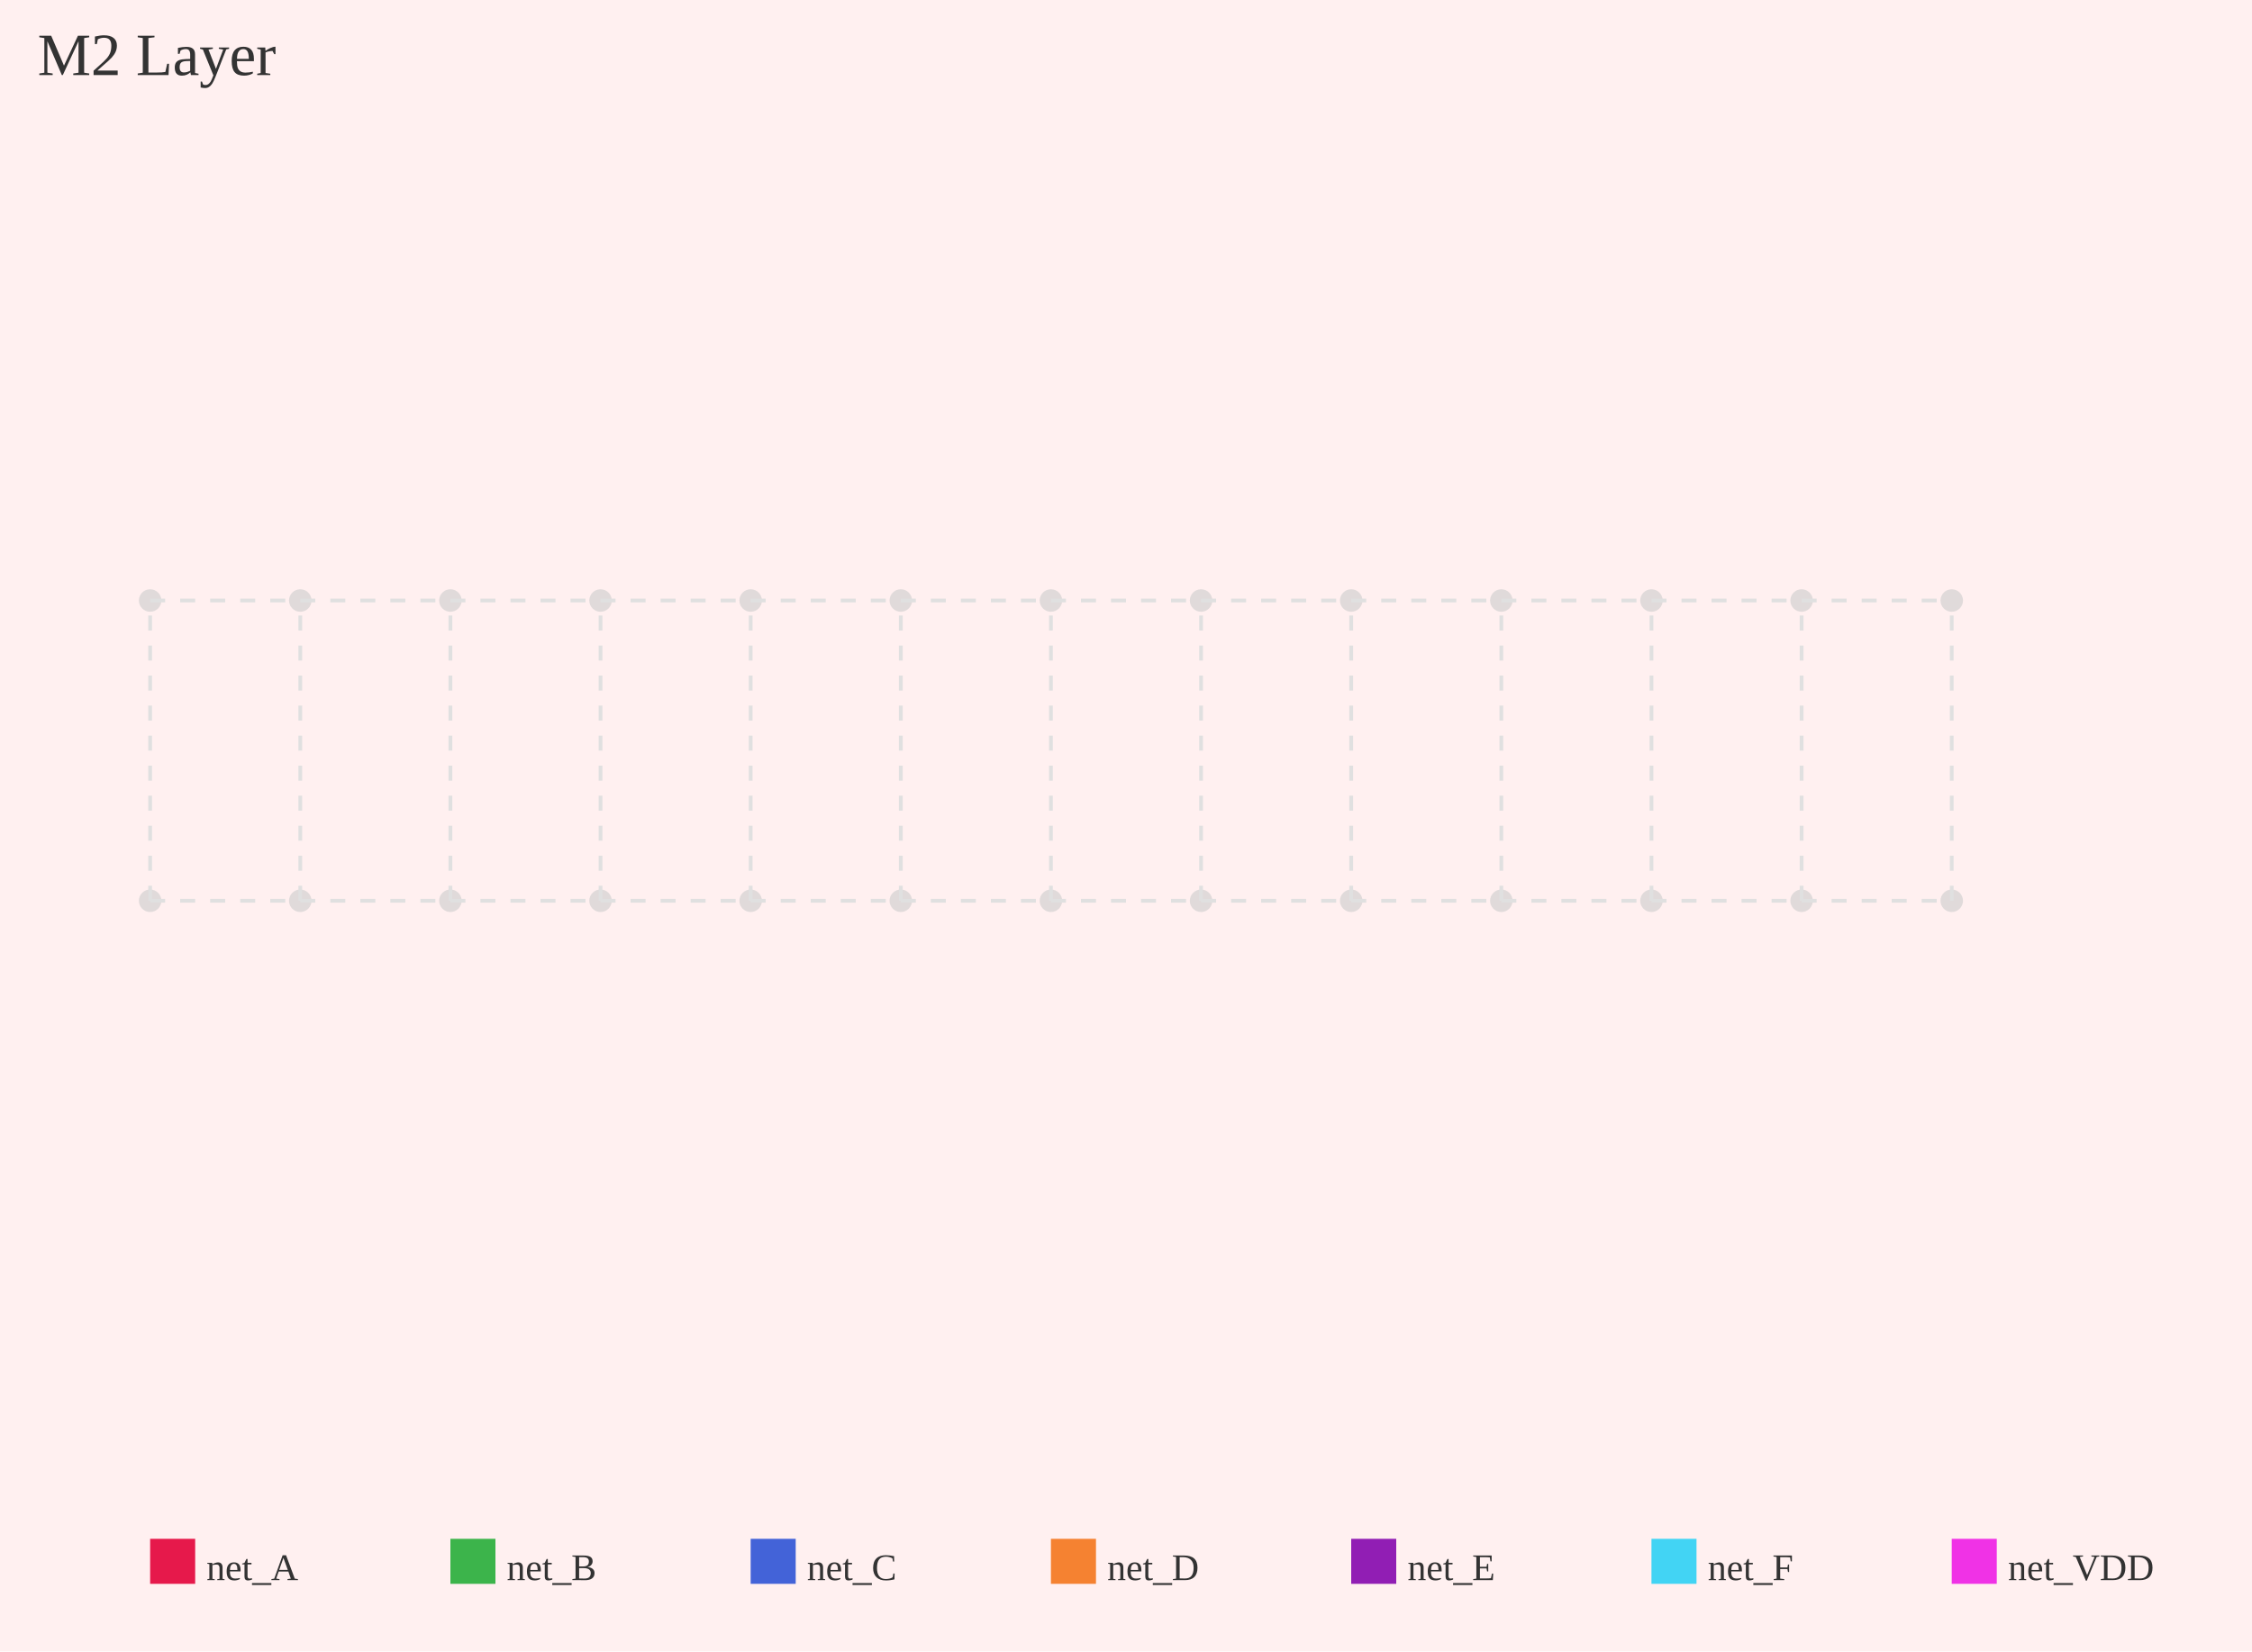
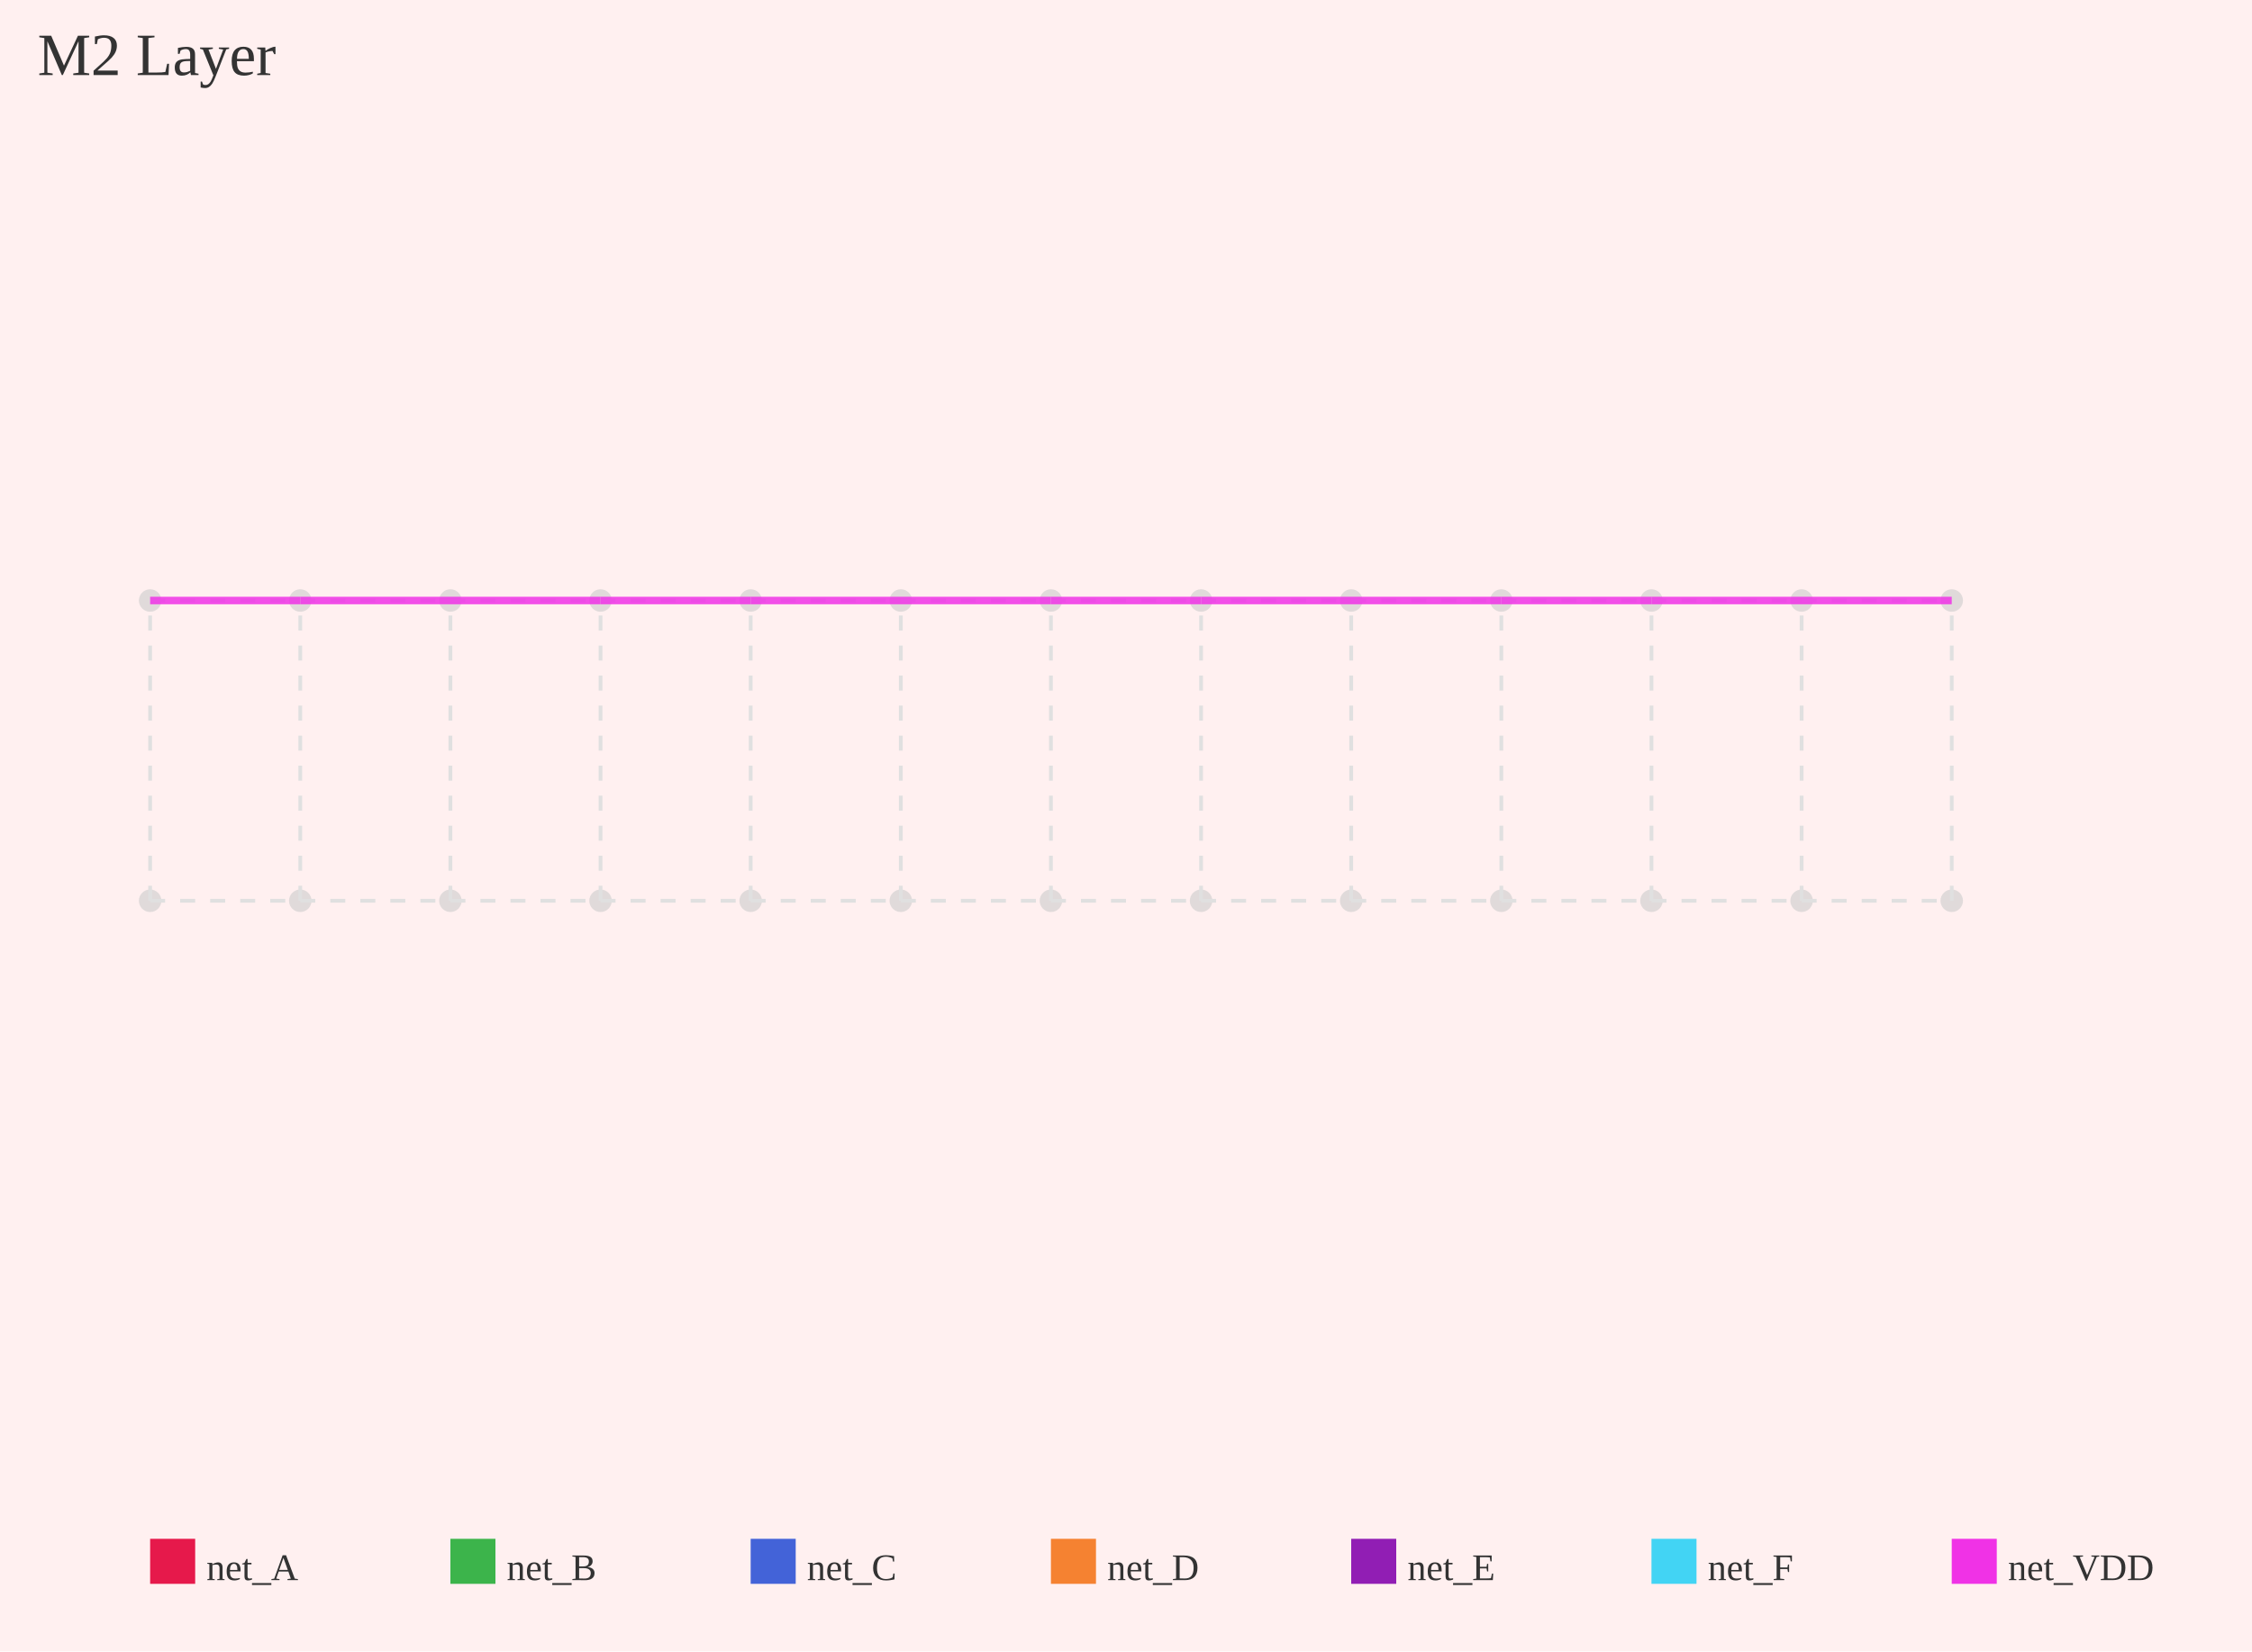
<svg xmlns="http://www.w3.org/2000/svg" width="600" height="440">
  <rect width="600" height="440" fill="#fff0f0" />
  <text x="10" y="20" font-size="16" fill="#333">M2 Layer</text>
  <circle cx="40" cy="240" r="3" fill="#cccccc" opacity="0.6" />
  <circle cx="40" cy="160" r="3" fill="#cccccc" opacity="0.6" />
  <circle cx="80" cy="240" r="3" fill="#cccccc" opacity="0.6" />
  <circle cx="80" cy="160" r="3" fill="#cccccc" opacity="0.6" />
  <circle cx="120" cy="240" r="3" fill="#cccccc" opacity="0.6" />
  <circle cx="120" cy="160" r="3" fill="#cccccc" opacity="0.6" />
  <circle cx="160" cy="240" r="3" fill="#cccccc" opacity="0.6" />
  <circle cx="160" cy="160" r="3" fill="#cccccc" opacity="0.6" />
  <circle cx="200" cy="240" r="3" fill="#cccccc" opacity="0.6" />
  <circle cx="200" cy="160" r="3" fill="#cccccc" opacity="0.6" />
  <circle cx="240" cy="240" r="3" fill="#cccccc" opacity="0.6" />
  <circle cx="240" cy="160" r="3" fill="#cccccc" opacity="0.6" />
  <circle cx="280" cy="240" r="3" fill="#cccccc" opacity="0.6" />
  <circle cx="280" cy="160" r="3" fill="#cccccc" opacity="0.6" />
  <circle cx="320" cy="240" r="3" fill="#cccccc" opacity="0.6" />
  <circle cx="320" cy="160" r="3" fill="#cccccc" opacity="0.6" />
  <circle cx="360" cy="240" r="3" fill="#cccccc" opacity="0.6" />
  <circle cx="360" cy="160" r="3" fill="#cccccc" opacity="0.6" />
  <circle cx="400" cy="240" r="3" fill="#cccccc" opacity="0.6" />
  <circle cx="400" cy="160" r="3" fill="#cccccc" opacity="0.6" />
  <circle cx="440" cy="240" r="3" fill="#cccccc" opacity="0.6" />
  <circle cx="440" cy="160" r="3" fill="#cccccc" opacity="0.6" />
  <circle cx="480" cy="240" r="3" fill="#cccccc" opacity="0.6" />
  <circle cx="480" cy="160" r="3" fill="#cccccc" opacity="0.6" />
  <circle cx="520" cy="240" r="3" fill="#cccccc" opacity="0.6" />
  <circle cx="520" cy="160" r="3" fill="#cccccc" opacity="0.6" />
  <line x1="40" y1="240" x2="80" y2="240" stroke="#e0e0e0" stroke-width="1" stroke-dasharray="4,4" />
  <line x1="40" y1="240" x2="40" y2="160" stroke="#e0e0e0" stroke-width="1" stroke-dasharray="4,4" />
  <line x1="40" y1="160" x2="80" y2="160" stroke="#e0e0e0" stroke-width="1" stroke-dasharray="4,4" />
  <line x1="80" y1="240" x2="120" y2="240" stroke="#e0e0e0" stroke-width="1" stroke-dasharray="4,4" />
  <line x1="80" y1="240" x2="80" y2="160" stroke="#e0e0e0" stroke-width="1" stroke-dasharray="4,4" />
  <line x1="80" y1="160" x2="120" y2="160" stroke="#e0e0e0" stroke-width="1" stroke-dasharray="4,4" />
  <line x1="120" y1="240" x2="160" y2="240" stroke="#e0e0e0" stroke-width="1" stroke-dasharray="4,4" />
  <line x1="120" y1="240" x2="120" y2="160" stroke="#e0e0e0" stroke-width="1" stroke-dasharray="4,4" />
  <line x1="120" y1="160" x2="160" y2="160" stroke="#e0e0e0" stroke-width="1" stroke-dasharray="4,4" />
  <line x1="160" y1="240" x2="200" y2="240" stroke="#e0e0e0" stroke-width="1" stroke-dasharray="4,4" />
  <line x1="160" y1="240" x2="160" y2="160" stroke="#e0e0e0" stroke-width="1" stroke-dasharray="4,4" />
  <line x1="160" y1="160" x2="200" y2="160" stroke="#e0e0e0" stroke-width="1" stroke-dasharray="4,4" />
  <line x1="200" y1="240" x2="240" y2="240" stroke="#e0e0e0" stroke-width="1" stroke-dasharray="4,4" />
  <line x1="200" y1="240" x2="200" y2="160" stroke="#e0e0e0" stroke-width="1" stroke-dasharray="4,4" />
  <line x1="200" y1="160" x2="240" y2="160" stroke="#e0e0e0" stroke-width="1" stroke-dasharray="4,4" />
  <line x1="240" y1="240" x2="280" y2="240" stroke="#e0e0e0" stroke-width="1" stroke-dasharray="4,4" />
  <line x1="240" y1="240" x2="240" y2="160" stroke="#e0e0e0" stroke-width="1" stroke-dasharray="4,4" />
  <line x1="240" y1="160" x2="280" y2="160" stroke="#e0e0e0" stroke-width="1" stroke-dasharray="4,4" />
  <line x1="280" y1="240" x2="320" y2="240" stroke="#e0e0e0" stroke-width="1" stroke-dasharray="4,4" />
  <line x1="280" y1="240" x2="280" y2="160" stroke="#e0e0e0" stroke-width="1" stroke-dasharray="4,4" />
  <line x1="280" y1="160" x2="320" y2="160" stroke="#e0e0e0" stroke-width="1" stroke-dasharray="4,4" />
  <line x1="320" y1="240" x2="360" y2="240" stroke="#e0e0e0" stroke-width="1" stroke-dasharray="4,4" />
  <line x1="320" y1="240" x2="320" y2="160" stroke="#e0e0e0" stroke-width="1" stroke-dasharray="4,4" />
  <line x1="320" y1="160" x2="360" y2="160" stroke="#e0e0e0" stroke-width="1" stroke-dasharray="4,4" />
  <line x1="360" y1="240" x2="400" y2="240" stroke="#e0e0e0" stroke-width="1" stroke-dasharray="4,4" />
  <line x1="360" y1="240" x2="360" y2="160" stroke="#e0e0e0" stroke-width="1" stroke-dasharray="4,4" />
  <line x1="360" y1="160" x2="400" y2="160" stroke="#e0e0e0" stroke-width="1" stroke-dasharray="4,4" />
  <line x1="400" y1="240" x2="440" y2="240" stroke="#e0e0e0" stroke-width="1" stroke-dasharray="4,4" />
  <line x1="400" y1="240" x2="400" y2="160" stroke="#e0e0e0" stroke-width="1" stroke-dasharray="4,4" />
  <line x1="400" y1="160" x2="440" y2="160" stroke="#e0e0e0" stroke-width="1" stroke-dasharray="4,4" />
  <line x1="440" y1="240" x2="480" y2="240" stroke="#e0e0e0" stroke-width="1" stroke-dasharray="4,4" />
  <line x1="440" y1="240" x2="440" y2="160" stroke="#e0e0e0" stroke-width="1" stroke-dasharray="4,4" />
  <line x1="440" y1="160" x2="480" y2="160" stroke="#e0e0e0" stroke-width="1" stroke-dasharray="4,4" />
  <line x1="480" y1="240" x2="520" y2="240" stroke="#e0e0e0" stroke-width="1" stroke-dasharray="4,4" />
  <line x1="480" y1="240" x2="480" y2="160" stroke="#e0e0e0" stroke-width="1" stroke-dasharray="4,4" />
  <line x1="480" y1="160" x2="520" y2="160" stroke="#e0e0e0" stroke-width="1" stroke-dasharray="4,4" />
  <line x1="520" y1="240" x2="520" y2="160" stroke="#e0e0e0" stroke-width="1" stroke-dasharray="4,4" />
+   <line x1="40" y1="160" x2="40" y2="160" stroke="#f032e6" stroke-width="1" stroke-dasharray="3,3" opacity="0.85" />
+   <line x1="80" y1="160" x2="40" y2="160" stroke="#f032e6" stroke-width="2" opacity="0.85" />
+   <line x1="120" y1="160" x2="80" y2="160" stroke="#f032e6" stroke-width="2" opacity="0.85" />
+   <line x1="160" y1="160" x2="120" y2="160" stroke="#f032e6" stroke-width="2" opacity="0.85" />
+   <line x1="200" y1="160" x2="160" y2="160" stroke="#f032e6" stroke-width="2" opacity="0.85" />
+   <line x1="240" y1="160" x2="200" y2="160" stroke="#f032e6" stroke-width="2" opacity="0.85" />
+   <line x1="280" y1="160" x2="240" y2="160" stroke="#f032e6" stroke-width="2" opacity="0.85" />
+   <line x1="320" y1="160" x2="280" y2="160" stroke="#f032e6" stroke-width="2" opacity="0.85" />
+   <line x1="360" y1="160" x2="320" y2="160" stroke="#f032e6" stroke-width="2" opacity="0.85" />
+   <line x1="400" y1="160" x2="360" y2="160" stroke="#f032e6" stroke-width="2" opacity="0.85" />
+   <line x1="440" y1="160" x2="400" y2="160" stroke="#f032e6" stroke-width="2" opacity="0.85" />
+   <line x1="480" y1="160" x2="440" y2="160" stroke="#f032e6" stroke-width="2" opacity="0.85" />
+   <line x1="520" y1="160" x2="480" y2="160" stroke="#f032e6" stroke-width="2" opacity="0.85" />
+   <line x1="520" y1="160" x2="520" y2="160" stroke="#f032e6" stroke-width="1" stroke-dasharray="3,3" opacity="0.85" />
  <rect x="40" y="410" width="12" height="12" fill="#e6194b" />
  <text x="55" y="421" font-size="10" fill="#333">net_A</text>
  <rect x="120" y="410" width="12" height="12" fill="#3cb44b" />
  <text x="135" y="421" font-size="10" fill="#333">net_B</text>
  <rect x="200" y="410" width="12" height="12" fill="#4363d8" />
  <text x="215" y="421" font-size="10" fill="#333">net_C</text>
  <rect x="280" y="410" width="12" height="12" fill="#f58231" />
  <text x="295" y="421" font-size="10" fill="#333">net_D</text>
  <rect x="360" y="410" width="12" height="12" fill="#911eb4" />
  <text x="375" y="421" font-size="10" fill="#333">net_E</text>
  <rect x="440" y="410" width="12" height="12" fill="#42d4f4" />
  <text x="455" y="421" font-size="10" fill="#333">net_F</text>
  <rect x="520" y="410" width="12" height="12" fill="#f032e6" />
  <text x="535" y="421" font-size="10" fill="#333">net_VDD</text>
</svg>
